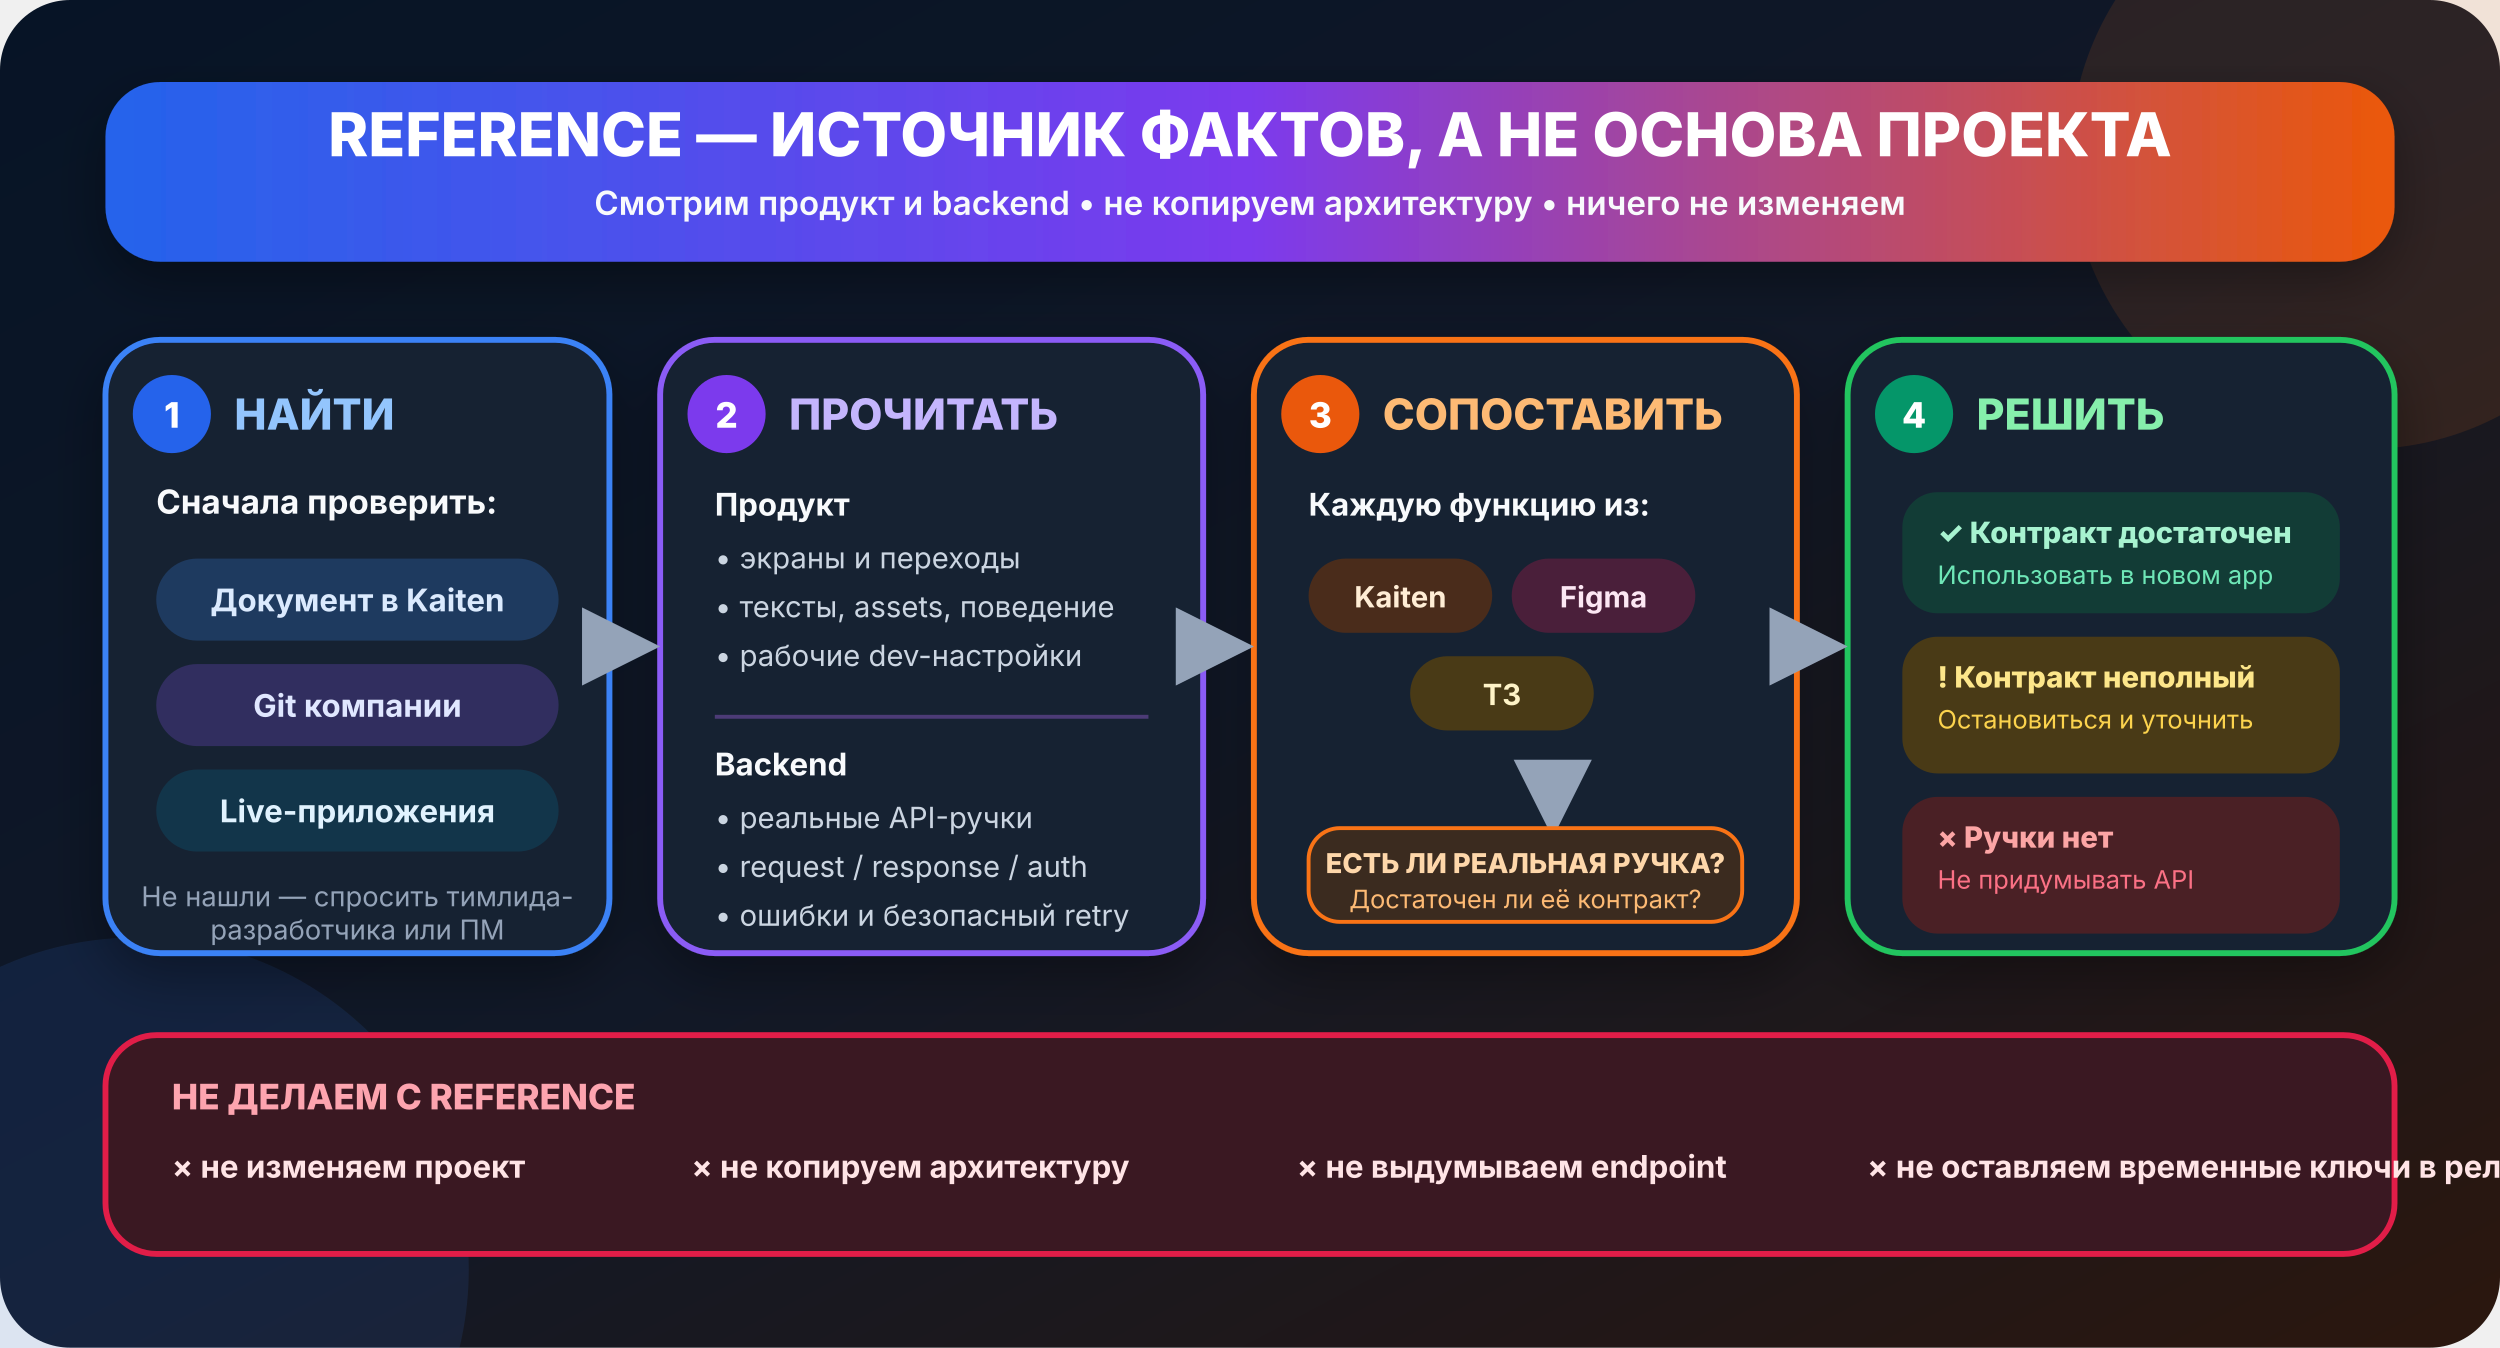
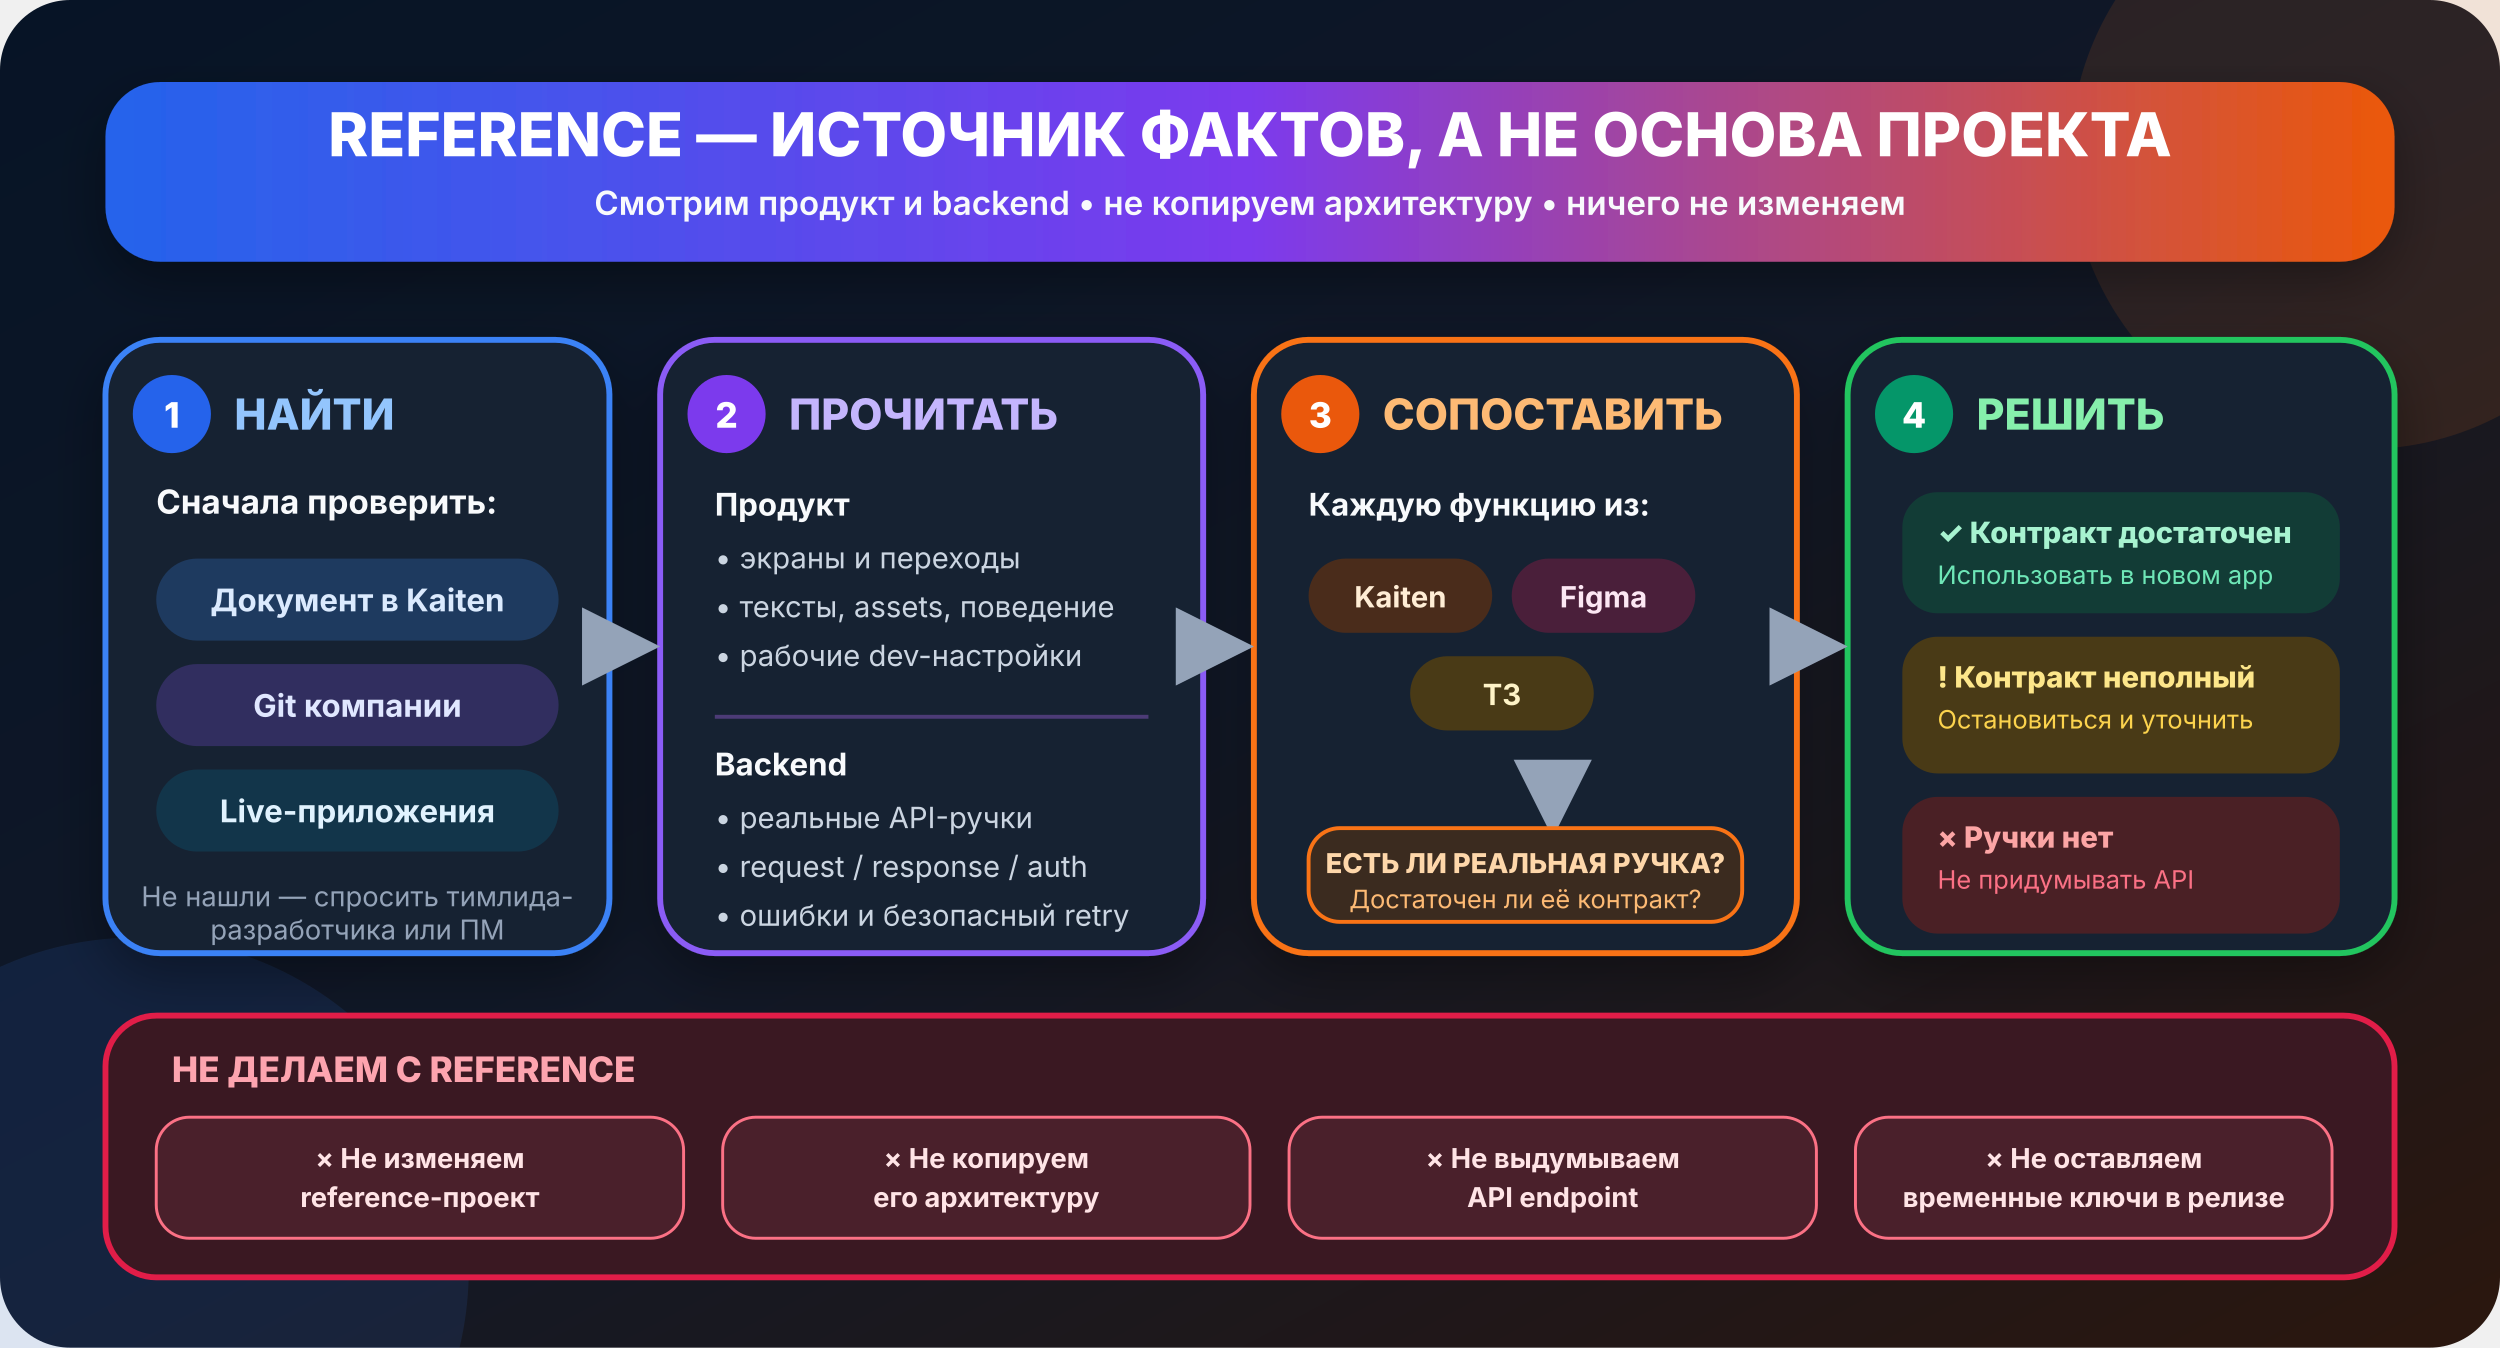
<svg xmlns="http://www.w3.org/2000/svg" width="1280" height="690" viewBox="0 0 1280 690" role="img" aria-labelledby="title description">
  <defs>
    <linearGradient id="background" x1="0" y1="0" x2="1" y2="1">
      <stop offset="0" stop-color="#071426" />
      <stop offset="0.5" stop-color="#111827" />
      <stop offset="1" stop-color="#2B170E" />
    </linearGradient>
    <linearGradient id="header" x1="0" y1="0" x2="1" y2="0">
      <stop offset="0" stop-color="#2563EB" />
      <stop offset="0.5" stop-color="#7C3AED" />
      <stop offset="1" stop-color="#EA580C" />
    </linearGradient>
    <filter id="shadow" x="-20%" y="-20%" width="140%" height="160%">
      <feDropShadow dx="0" dy="10" stdDeviation="14" flood-color="#000000" flood-opacity="0.35" />
    </filter>
    <marker id="arrow" markerWidth="10" markerHeight="10" refX="8" refY="5" orient="auto">
      <path d="M0 0L10 5L0 10Z" fill="#94A3B8" />
    </marker>
  </defs>
  <rect width="1280" height="690" rx="36" fill="url(#background)" />
  <circle cx="1210" cy="80" r="150" fill="#F97316" opacity="0.12" />
  <circle cx="70" cy="650" r="170" fill="#3B82F6" opacity="0.11" />
  <rect x="54" y="42" width="1172" height="92" rx="28" fill="url(#header)" filter="url(#shadow)" />
  <text x="640" y="80" text-anchor="middle" fill="#FFFFFF" font-family="-apple-system,BlinkMacSystemFont,Segoe UI,sans-serif" font-size="31" font-weight="800">REFERENCE — ИСТОЧНИК ФАКТОВ, А НЕ ОСНОВА ПРОЕКТА</text>
  <text x="640" y="110" text-anchor="middle" fill="#F8FAFC" font-family="-apple-system,BlinkMacSystemFont,Segoe UI,sans-serif" font-size="17" font-weight="600">Смотрим продукт и backend • не копируем архитектуру • ничего не изменяем</text>
  <g filter="url(#shadow)">
    <rect x="54" y="174" width="258" height="314" rx="28" fill="#172033" stroke="#3B82F6" stroke-width="3" />
    <rect x="338" y="174" width="278" height="314" rx="28" fill="#172033" stroke="#8B5CF6" stroke-width="3" />
    <rect x="642" y="174" width="278" height="314" rx="28" fill="#172033" stroke="#F97316" stroke-width="3" />
    <rect x="946" y="174" width="280" height="314" rx="28" fill="#172033" stroke="#22C55E" stroke-width="3" />
  </g>
  <circle cx="88" cy="212" r="20" fill="#2563EB" />
  <text x="88" y="219" text-anchor="middle" fill="#FFFFFF" font-family="-apple-system,BlinkMacSystemFont,Segoe UI,sans-serif" font-size="18" font-weight="800">1</text>
  <text x="120" y="220" fill="#93C5FD" font-family="-apple-system,BlinkMacSystemFont,Segoe UI,sans-serif" font-size="22" font-weight="800">НАЙТИ</text>
  <text x="80" y="263" fill="#F8FAFC" font-family="-apple-system,BlinkMacSystemFont,Segoe UI,sans-serif" font-size="17" font-weight="700">Сначала проверить:</text>
  <g font-family="-apple-system,BlinkMacSystemFont,Segoe UI,sans-serif" font-size="16" font-weight="700" text-anchor="middle">
    <rect x="80" y="286" width="206" height="42" rx="21" fill="#1E3A5F" />
    <text x="183" y="313" fill="#DBEAFE">Документ в Kaiten</text>
    <rect x="80" y="340" width="206" height="42" rx="21" fill="#312E5F" />
    <text x="183" y="367" fill="#E0E7FF">Git компании</text>
    <rect x="80" y="394" width="206" height="42" rx="21" fill="#12354A" />
    <text x="183" y="421" fill="#E0F2FE">Live-приложения</text>
  </g>
  <text x="183" y="464" text-anchor="middle" fill="#94A3B8" font-family="-apple-system,BlinkMacSystemFont,Segoe UI,sans-serif" font-size="14">Не нашли — спросить тимлида-</text>
  <text x="183" y="481" text-anchor="middle" fill="#94A3B8" font-family="-apple-system,BlinkMacSystemFont,Segoe UI,sans-serif" font-size="14">разработчика или ПМ</text>
  <circle cx="372" cy="212" r="20" fill="#7C3AED" />
  <text x="372" y="219" text-anchor="middle" fill="#FFFFFF" font-family="-apple-system,BlinkMacSystemFont,Segoe UI,sans-serif" font-size="18" font-weight="800">2</text>
  <text x="404" y="220" fill="#C4B5FD" font-family="-apple-system,BlinkMacSystemFont,Segoe UI,sans-serif" font-size="22" font-weight="800">ПРОЧИТАТЬ</text>
  <text x="366" y="264" fill="#F8FAFC" font-family="-apple-system,BlinkMacSystemFont,Segoe UI,sans-serif" font-size="16" font-weight="700">Продукт</text>
  <text x="366" y="291" fill="#CBD5E1" font-family="-apple-system,BlinkMacSystemFont,Segoe UI,sans-serif" font-size="15">• экраны и переходы</text>
  <text x="366" y="316" fill="#CBD5E1" font-family="-apple-system,BlinkMacSystemFont,Segoe UI,sans-serif" font-size="15">• тексты, assets, поведение</text>
  <text x="366" y="341" fill="#CBD5E1" font-family="-apple-system,BlinkMacSystemFont,Segoe UI,sans-serif" font-size="15">• рабочие dev-настройки</text>
  <rect x="366" y="366" width="222" height="2" fill="#4C3B76" />
  <text x="366" y="397" fill="#F8FAFC" font-family="-apple-system,BlinkMacSystemFont,Segoe UI,sans-serif" font-size="16" font-weight="700">Backend</text>
  <text x="366" y="424" fill="#CBD5E1" font-family="-apple-system,BlinkMacSystemFont,Segoe UI,sans-serif" font-size="15">• реальные API-ручки</text>
  <text x="366" y="449" fill="#CBD5E1" font-family="-apple-system,BlinkMacSystemFont,Segoe UI,sans-serif" font-size="15">• request / response / auth</text>
  <text x="366" y="474" fill="#CBD5E1" font-family="-apple-system,BlinkMacSystemFont,Segoe UI,sans-serif" font-size="15">• ошибки и безопасный retry</text>
  <circle cx="676" cy="212" r="20" fill="#EA580C" />
  <text x="676" y="219" text-anchor="middle" fill="#FFFFFF" font-family="-apple-system,BlinkMacSystemFont,Segoe UI,sans-serif" font-size="18" font-weight="800">3</text>
  <text x="708" y="220" fill="#FDBA74" font-family="-apple-system,BlinkMacSystemFont,Segoe UI,sans-serif" font-size="22" font-weight="800">СОПОСТАВИТЬ</text>
  <text x="670" y="264" fill="#F8FAFC" font-family="-apple-system,BlinkMacSystemFont,Segoe UI,sans-serif" font-size="16" font-weight="700">Каждую функцию из:</text>
  <g font-family="-apple-system,BlinkMacSystemFont,Segoe UI,sans-serif" font-size="15" font-weight="700" text-anchor="middle">
    <rect x="670" y="286" width="94" height="38" rx="19" fill="#4A2C1B" />
    <text x="717" y="311" fill="#FFEDD5">Kaiten</text>
    <rect x="774" y="286" width="94" height="38" rx="19" fill="#4A1F3A" />
    <text x="821" y="311" fill="#FCE7F3">Figma</text>
    <rect x="722" y="336" width="94" height="38" rx="19" fill="#493A16" />
    <text x="769" y="361" fill="#FEF3C7">ТЗ</text>
  </g>
  <path d="M795 393V421" stroke="#F97316" stroke-width="4" stroke-linecap="round" marker-end="url(#arrow)" />
  <rect x="670" y="424" width="222" height="48" rx="16" fill="#3B2B1F" stroke="#F97316" stroke-width="2" />
  <text x="781" y="447" text-anchor="middle" fill="#FED7AA" font-family="-apple-system,BlinkMacSystemFont,Segoe UI,sans-serif" font-size="14" font-weight="800">ЕСТЬ ЛИ РЕАЛЬНАЯ РУЧКА?</text>
  <text x="781" y="465" text-anchor="middle" fill="#FDBA74" font-family="-apple-system,BlinkMacSystemFont,Segoe UI,sans-serif" font-size="13">Достаточен ли её контракт?</text>
  <circle cx="980" cy="212" r="20" fill="#059669" />
  <text x="980" y="219" text-anchor="middle" fill="#FFFFFF" font-family="-apple-system,BlinkMacSystemFont,Segoe UI,sans-serif" font-size="18" font-weight="800">4</text>
  <text x="1012" y="220" fill="#86EFAC" font-family="-apple-system,BlinkMacSystemFont,Segoe UI,sans-serif" font-size="22" font-weight="800">РЕШИТЬ</text>
  <rect x="974" y="252" width="224" height="62" rx="18" fill="#123C36" />
  <text x="992" y="278" fill="#A7F3D0" font-family="-apple-system,BlinkMacSystemFont,Segoe UI,sans-serif" font-size="15" font-weight="800">✓ Контракт достаточен</text>
  <text x="992" y="299" fill="#6EE7B7" font-family="-apple-system,BlinkMacSystemFont,Segoe UI,sans-serif" font-size="13">Использовать в новом app</text>
  <rect x="974" y="326" width="224" height="70" rx="18" fill="#493A16" />
  <text x="992" y="352" fill="#FDE68A" font-family="-apple-system,BlinkMacSystemFont,Segoe UI,sans-serif" font-size="15" font-weight="800">! Контракт неполный</text>
  <text x="992" y="373" fill="#FCD34D" font-family="-apple-system,BlinkMacSystemFont,Segoe UI,sans-serif" font-size="13">Остановиться и уточнить</text>
  <rect x="974" y="408" width="224" height="70" rx="18" fill="#4A2025" />
  <text x="992" y="434" fill="#FCA5A5" font-family="-apple-system,BlinkMacSystemFont,Segoe UI,sans-serif" font-size="15" font-weight="800">× Ручки нет</text>
  <text x="992" y="455" fill="#FB7185" font-family="-apple-system,BlinkMacSystemFont,Segoe UI,sans-serif" font-size="13">Не придумывать API</text>
  <path d="M312 331H330" stroke="#94A3B8" stroke-width="4" stroke-linecap="round" marker-end="url(#arrow)" />
  <path d="M616 331H634" stroke="#94A3B8" stroke-width="4" stroke-linecap="round" marker-end="url(#arrow)" />
  <path d="M920 331H938" stroke="#94A3B8" stroke-width="4" stroke-linecap="round" marker-end="url(#arrow)" />
-   <rect x="54" y="530" width="1172" height="112" rx="26" fill="#3A1822" stroke="#E11D48" stroke-width="3" />
-   <text x="88" y="568" fill="#FDA4AF" font-family="-apple-system,BlinkMacSystemFont,Segoe UI,sans-serif" font-size="18" font-weight="800">НЕ ДЕЛАЕМ С REFERENCE</text>
-   <g fill="#FFE4E6" font-family="-apple-system,BlinkMacSystemFont,Segoe UI,sans-serif" font-size="16" font-weight="700">
-     <text x="88" y="603">× не изменяем проект</text>
-     <text x="354" y="603">× не копируем архитектуру</text>
-     <text x="664" y="603">× не выдумываем endpoint</text>
-     <text x="956" y="603">× не оставляем временные ключи в релизе</text>
+   <rect x="54" y="520" width="1172" height="134" rx="26" fill="#3A1822" stroke="#E11D48" stroke-width="3" />
+   <text x="88" y="554" fill="#FDA4AF" font-family="-apple-system,BlinkMacSystemFont,Segoe UI,sans-serif" font-size="18" font-weight="800">НЕ ДЕЛАЕМ С REFERENCE</text>
+   <g fill="#4A202B" stroke="#FB7185" stroke-width="1.5">
+     <rect x="80" y="572" width="270" height="62" rx="17" />
+     <rect x="370" y="572" width="270" height="62" rx="17" />
+     <rect x="660" y="572" width="270" height="62" rx="17" />
+     <rect x="950" y="572" width="244" height="62" rx="17" />
+   </g>
+   <g fill="#FFE4E6" font-family="-apple-system,BlinkMacSystemFont,Segoe UI,sans-serif" font-size="14" font-weight="700" text-anchor="middle">
+     <text x="215" y="598">× Не изменяем</text>
+     <text x="215" y="618">reference-проект</text>
+     <text x="505" y="598">× Не копируем</text>
+     <text x="505" y="618">его архитектуру</text>
+     <text x="795" y="598">× Не выдумываем</text>
+     <text x="795" y="618">API endpoint</text>
+     <text x="1072" y="598">× Не оставляем</text>
+     <text x="1072" y="618">временные ключи в релизе</text>
  </g>
</svg>
